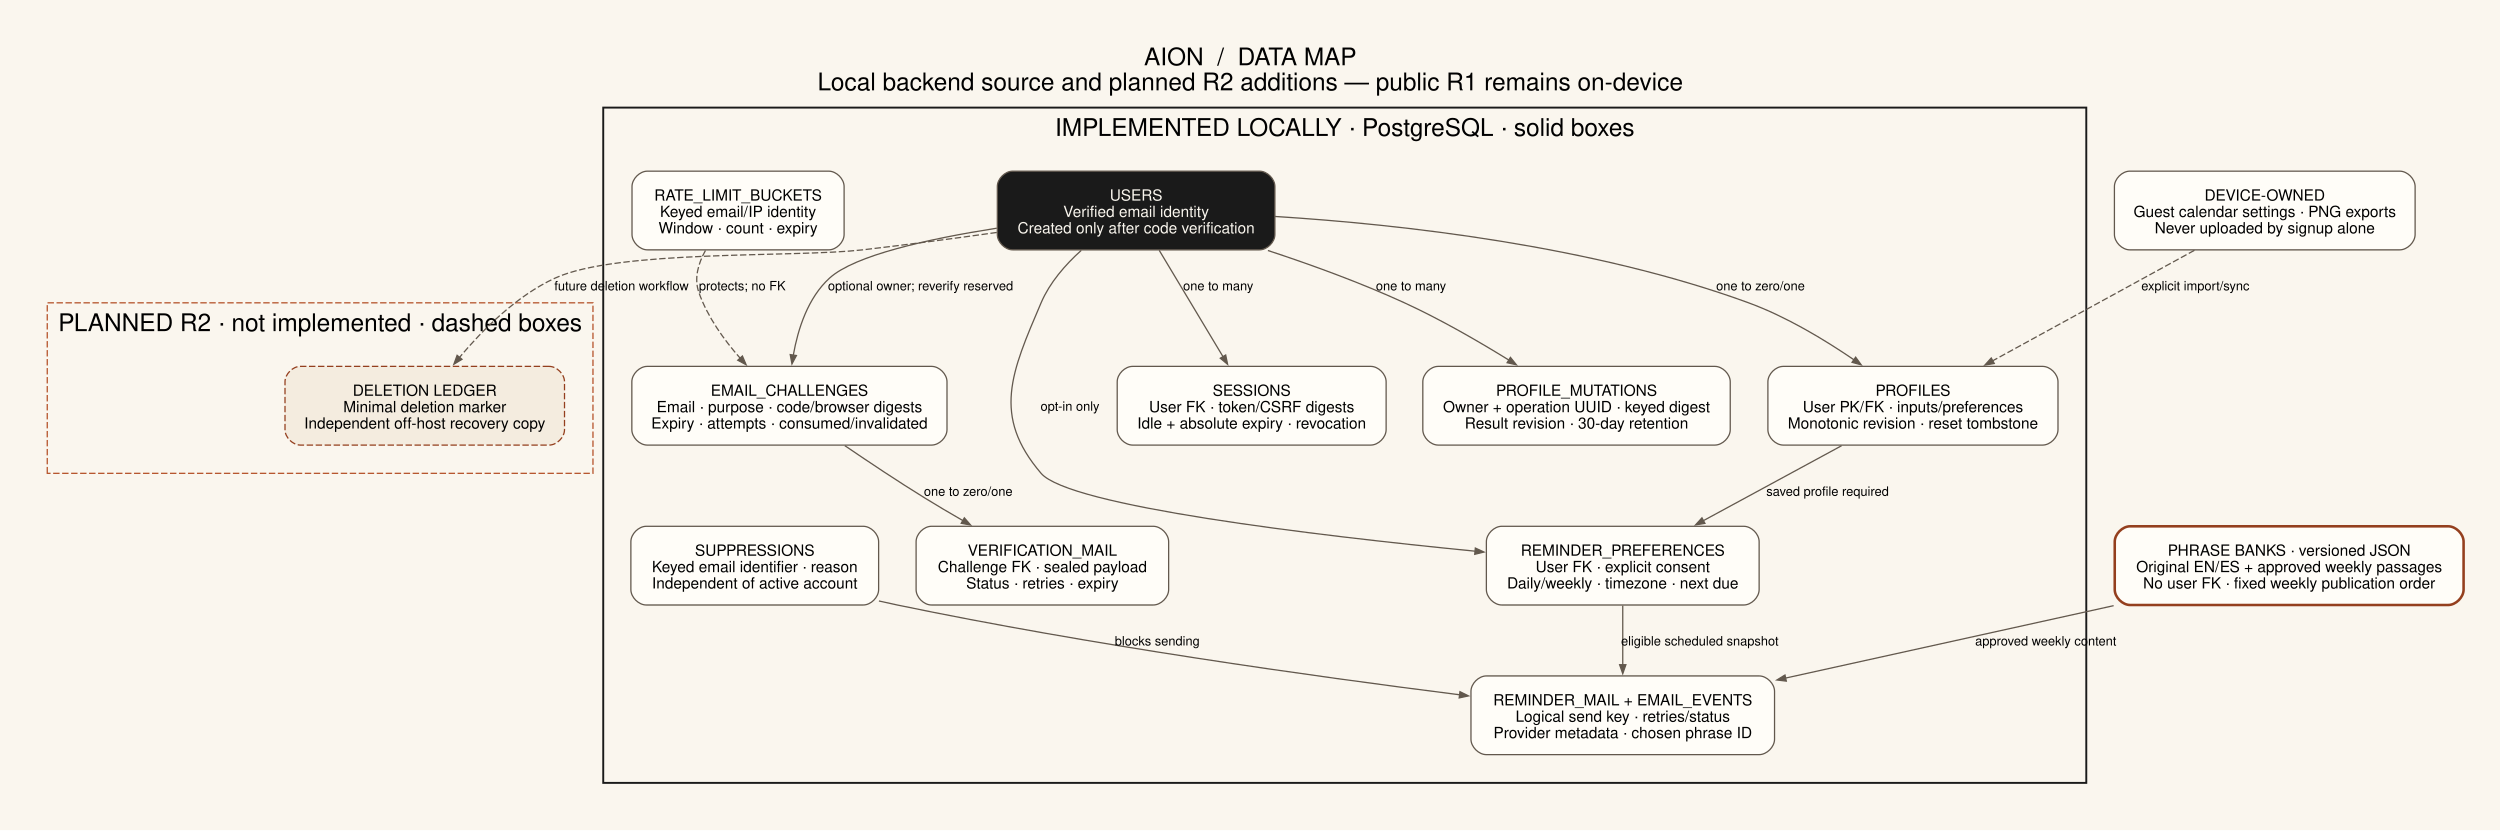
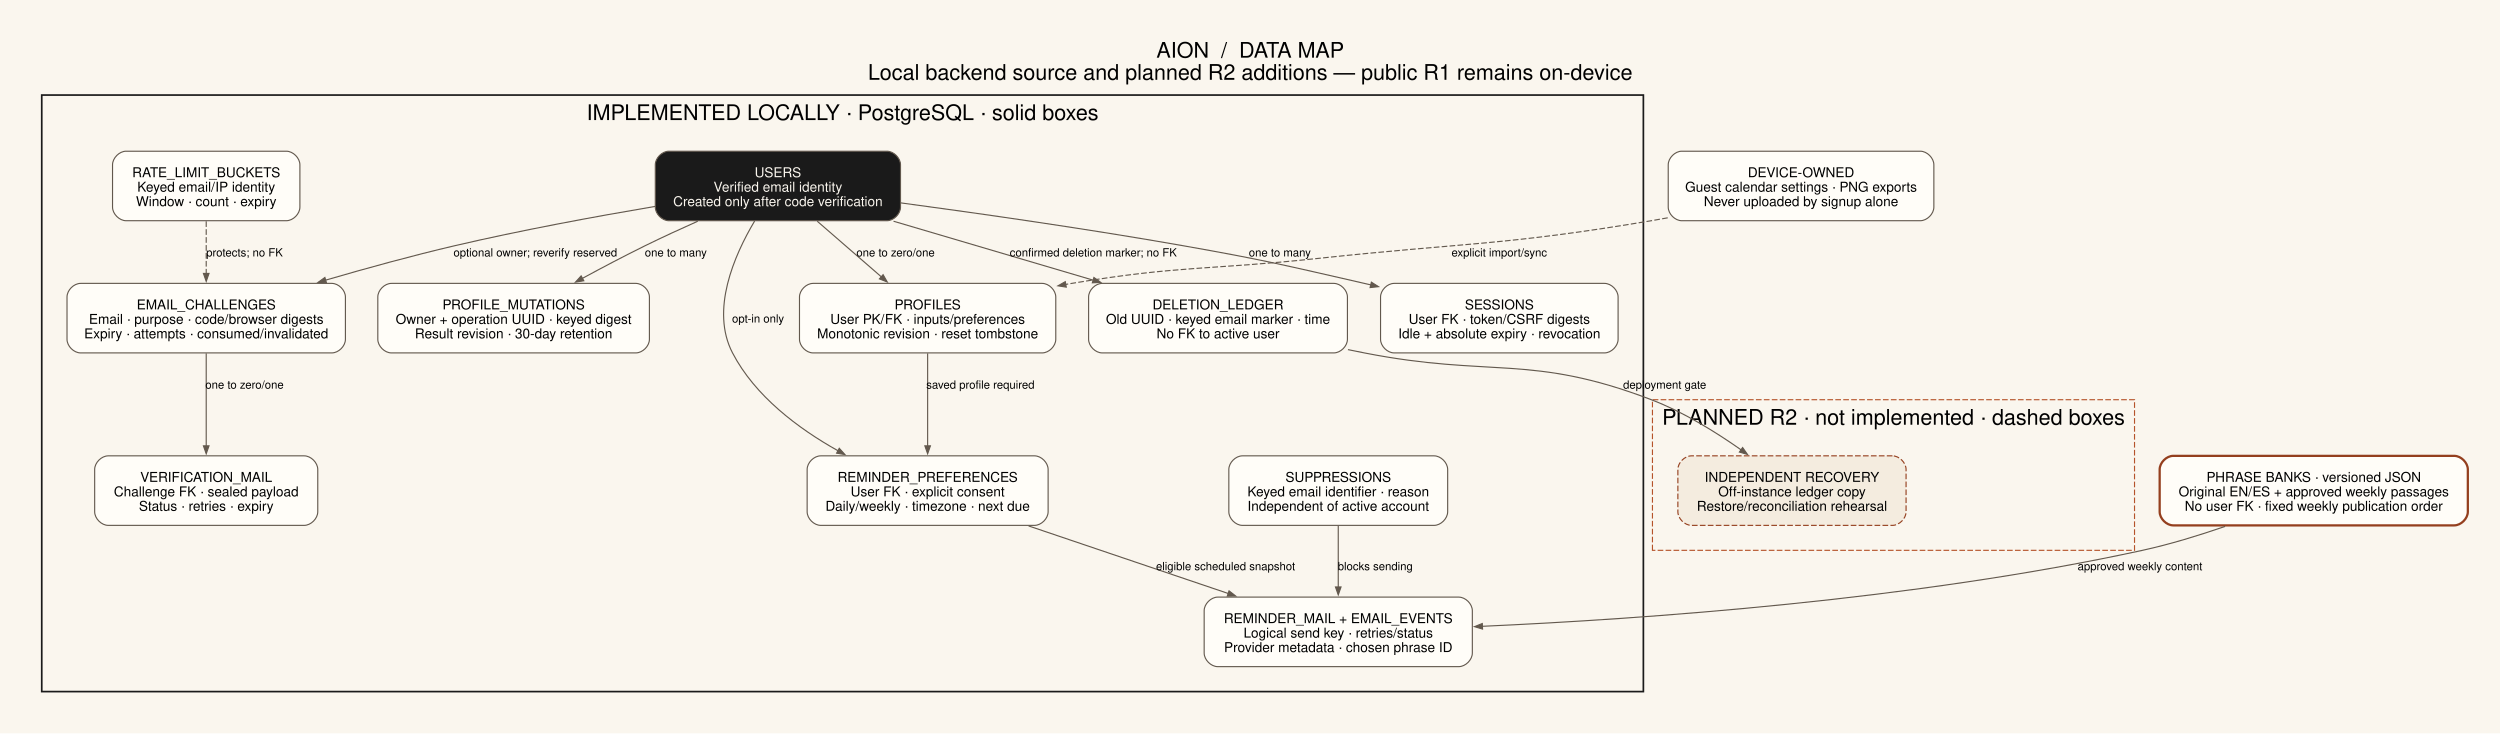
- <svg xmlns="http://www.w3.org/2000/svg" width="1947pt" height="647pt" viewBox="0.00 0.00 1947.00 647.00">
+ <svg xmlns="http://www.w3.org/2000/svg" width="2204pt" height="647pt" viewBox="0.00 0.00 2204.00 647.00">
  <g id="graph0" class="graph" transform="scale(1 1) rotate(0) translate(28.8 617.71)">
-     <polygon fill="#faf6ee" stroke="none" points="-28.8,28.8 -28.8,-617.71 1918.64,-617.71 1918.64,28.8 -28.8,28.8" />
-     <text xml:space="preserve" text-anchor="middle" x="944.92" y="-566.86" font-family="Helvetica,sans-Serif" font-size="19.00">AION  /  DATA MAP</text>
-     <text xml:space="preserve" text-anchor="middle" x="944.92" y="-547.36" font-family="Helvetica,sans-Serif" font-size="19.00">Local backend source and planned R2 additions — public R1 remains on-device</text>
+     <polygon fill="#faf6ee" stroke="none" points="-28.8,28.8 -28.8,-617.71 2175.64,-617.71 2175.64,28.8 -28.8,28.8" />
+     <text xml:space="preserve" text-anchor="middle" x="1073.42" y="-566.86" font-family="Helvetica,sans-Serif" font-size="19.00">AION  /  DATA MAP</text>
+     <text xml:space="preserve" text-anchor="middle" x="1073.42" y="-547.36" font-family="Helvetica,sans-Serif" font-size="19.00">Local backend source and planned R2 additions — public R1 remains on-device</text>
    <g id="clust1" class="cluster">
-       <polygon fill="#faf6ee" stroke="#1a1a1a" stroke-width="1.5" points="441,-8 441,-533.91 1596,-533.91 1596,-8 441,-8" />
-       <text xml:space="preserve" text-anchor="middle" x="1018.5" y="-511.86" font-family="Helvetica,sans-Serif" font-size="19.00">IMPLEMENTED LOCALLY · PostgreSQL · solid boxes</text>
+       <polygon fill="#faf6ee" stroke="#1a1a1a" stroke-width="1.5" points="8,-8 8,-533.91 1420,-533.91 1420,-8 8,-8" />
+       <text xml:space="preserve" text-anchor="middle" x="714" y="-511.86" font-family="Helvetica,sans-Serif" font-size="19.00">IMPLEMENTED LOCALLY · PostgreSQL · solid boxes</text>
    </g>
    <g id="clust2" class="cluster">
-       <polygon fill="#faf6ee" stroke="#b5532a" stroke-dasharray="5,2" points="8,-249.08 8,-381.87 433,-381.87 433,-249.08 8,-249.08" />
-       <text xml:space="preserve" text-anchor="middle" x="220.5" y="-359.82" font-family="Helvetica,sans-Serif" font-size="19.00">PLANNED R2 · not implemented · dashed boxes</text>
+       <polygon fill="#faf6ee" stroke="#b5532a" stroke-dasharray="5,2" points="1428,-132.54 1428,-265.33 1853,-265.33 1853,-132.54 1428,-132.54" />
+       <text xml:space="preserve" text-anchor="middle" x="1640.5" y="-243.28" font-family="Helvetica,sans-Serif" font-size="19.00">PLANNED R2 · not implemented · dashed boxes</text>
    </g>
    <g id="node1" class="node">
-       <path fill="#1a1a1a" stroke="#62584d" d="M952.09,-484.41C952.09,-484.41 759.91,-484.41 759.91,-484.41 753.91,-484.41 747.91,-478.41 747.91,-472.41 747.91,-472.41 747.91,-435.12 747.91,-435.12 747.91,-429.12 753.91,-423.12 759.91,-423.12 759.91,-423.12 952.09,-423.12 952.09,-423.12 958.09,-423.12 964.09,-429.12 964.09,-435.12 964.09,-435.12 964.09,-472.41 964.09,-472.41 964.09,-478.41 958.09,-484.41 952.09,-484.41" />
-       <text xml:space="preserve" text-anchor="middle" x="856" y="-461.49" font-family="Helvetica,sans-Serif" font-size="12.00" fill="#faf6ee">USERS</text>
-       <text xml:space="preserve" text-anchor="middle" x="856" y="-448.74" font-family="Helvetica,sans-Serif" font-size="12.00" fill="#faf6ee">Verified email identity</text>
-       <text xml:space="preserve" text-anchor="middle" x="856" y="-435.99" font-family="Helvetica,sans-Serif" font-size="12.00" fill="#faf6ee">Created only after code verification</text>
+       <path fill="#1a1a1a" stroke="#62584d" d="M753.09,-484.41C753.09,-484.41 560.91,-484.41 560.91,-484.41 554.91,-484.41 548.91,-478.41 548.91,-472.41 548.91,-472.41 548.91,-435.12 548.91,-435.12 548.91,-429.12 554.91,-423.12 560.91,-423.12 560.91,-423.12 753.09,-423.12 753.09,-423.12 759.09,-423.12 765.09,-429.12 765.09,-435.12 765.09,-435.12 765.09,-472.41 765.09,-472.41 765.09,-478.41 759.09,-484.41 753.09,-484.41" />
+       <text xml:space="preserve" text-anchor="middle" x="657" y="-461.49" font-family="Helvetica,sans-Serif" font-size="12.00" fill="#faf6ee">USERS</text>
+       <text xml:space="preserve" text-anchor="middle" x="657" y="-448.74" font-family="Helvetica,sans-Serif" font-size="12.00" fill="#faf6ee">Verified email identity</text>
+       <text xml:space="preserve" text-anchor="middle" x="657" y="-435.99" font-family="Helvetica,sans-Serif" font-size="12.00" fill="#faf6ee">Created only after code verification</text>
    </g>
    <g id="node2" class="node">
-       <path fill="#fffdf8" stroke="#62584d" d="M1038.71,-332.37C1038.71,-332.37 853.28,-332.37 853.28,-332.37 847.28,-332.37 841.28,-326.37 841.28,-320.37 841.28,-320.37 841.28,-283.08 841.28,-283.08 841.28,-277.08 847.28,-271.08 853.28,-271.08 853.28,-271.08 1038.71,-271.08 1038.71,-271.08 1044.71,-271.08 1050.71,-277.08 1050.71,-283.08 1050.71,-283.08 1050.71,-320.37 1050.71,-320.37 1050.71,-326.37 1044.71,-332.37 1038.71,-332.37" />
-       <text xml:space="preserve" text-anchor="middle" x="946" y="-309.45" font-family="Helvetica,sans-Serif" font-size="12.00">SESSIONS</text>
-       <text xml:space="preserve" text-anchor="middle" x="946" y="-296.7" font-family="Helvetica,sans-Serif" font-size="12.00">User FK · token/CSRF digests</text>
-       <text xml:space="preserve" text-anchor="middle" x="946" y="-283.95" font-family="Helvetica,sans-Serif" font-size="12.00">Idle + absolute expiry · revocation</text>
+       <path fill="#fffdf8" stroke="#62584d" d="M1385.71,-367.87C1385.71,-367.87 1200.29,-367.87 1200.29,-367.87 1194.29,-367.87 1188.29,-361.87 1188.29,-355.87 1188.29,-355.87 1188.29,-318.58 1188.29,-318.58 1188.29,-312.58 1194.29,-306.58 1200.29,-306.58 1200.29,-306.58 1385.71,-306.58 1385.71,-306.58 1391.71,-306.58 1397.71,-312.58 1397.71,-318.58 1397.71,-318.58 1397.71,-355.87 1397.71,-355.87 1397.71,-361.87 1391.71,-367.87 1385.71,-367.87" />
+       <text xml:space="preserve" text-anchor="middle" x="1293" y="-344.95" font-family="Helvetica,sans-Serif" font-size="12.00">SESSIONS</text>
+       <text xml:space="preserve" text-anchor="middle" x="1293" y="-332.2" font-family="Helvetica,sans-Serif" font-size="12.00">User FK · token/CSRF digests</text>
+       <text xml:space="preserve" text-anchor="middle" x="1293" y="-319.45" font-family="Helvetica,sans-Serif" font-size="12.00">Idle + absolute expiry · revocation</text>
    </g>
    <g id="edge6" class="edge">
-       <path fill="none" stroke="#62584d" d="M874,-422.76C888.34,-398.84 908.5,-365.23 923.84,-339.66" />
-       <polygon fill="#62584d" stroke="#62584d" points="925.76,-341.24 927.26,-333.97 921.55,-338.72 925.76,-341.24" />
-       <text xml:space="preserve" text-anchor="middle" x="919.94" y="-391.62" font-family="Helvetica,sans-Serif" font-size="10.00">one to many</text>
+       <path fill="none" stroke="#62584d" d="M765.46,-438.83C836.36,-429.29 930.89,-415.75 1014,-401.12 1085.53,-388.53 1103.19,-384.04 1174,-367.87 1176,-367.41 1178.01,-366.95 1180.04,-366.48" />
+       <polygon fill="#62584d" stroke="#62584d" points="1180.2,-368.96 1186.46,-364.98 1179.08,-364.19 1180.2,-368.96" />
+       <text xml:space="preserve" text-anchor="middle" x="1099.49" y="-391.62" font-family="Helvetica,sans-Serif" font-size="10.00">one to many</text>
    </g>
    <g id="node3" class="node">
-       <path fill="#fffdf8" stroke="#62584d" d="M696.72,-332.37C696.72,-332.37 475.28,-332.37 475.28,-332.37 469.28,-332.37 463.28,-326.37 463.28,-320.37 463.28,-320.37 463.28,-283.08 463.28,-283.08 463.28,-277.08 469.28,-271.08 475.28,-271.08 475.28,-271.08 696.72,-271.08 696.72,-271.08 702.72,-271.08 708.72,-277.08 708.72,-283.08 708.72,-283.08 708.72,-320.37 708.72,-320.37 708.72,-326.37 702.72,-332.37 696.72,-332.37" />
-       <text xml:space="preserve" text-anchor="middle" x="586" y="-309.45" font-family="Helvetica,sans-Serif" font-size="12.00">EMAIL_CHALLENGES</text>
-       <text xml:space="preserve" text-anchor="middle" x="586" y="-296.7" font-family="Helvetica,sans-Serif" font-size="12.00">Email · purpose · code/browser digests</text>
-       <text xml:space="preserve" text-anchor="middle" x="586" y="-283.95" font-family="Helvetica,sans-Serif" font-size="12.00">Expiry · attempts · consumed/invalidated</text>
+       <path fill="#fffdf8" stroke="#62584d" d="M263.72,-367.87C263.72,-367.87 42.29,-367.87 42.29,-367.87 36.29,-367.87 30.28,-361.87 30.28,-355.87 30.28,-355.87 30.28,-318.58 30.28,-318.58 30.28,-312.58 36.28,-306.58 42.28,-306.58 42.28,-306.58 263.72,-306.58 263.72,-306.58 269.72,-306.58 275.72,-312.58 275.72,-318.58 275.72,-318.58 275.72,-355.87 275.72,-355.87 275.72,-361.87 269.72,-367.87 263.72,-367.87" />
+       <text xml:space="preserve" text-anchor="middle" x="153" y="-344.95" font-family="Helvetica,sans-Serif" font-size="12.00">EMAIL_CHALLENGES</text>
+       <text xml:space="preserve" text-anchor="middle" x="153" y="-332.2" font-family="Helvetica,sans-Serif" font-size="12.00">Email · purpose · code/browser digests</text>
+       <text xml:space="preserve" text-anchor="middle" x="153" y="-319.45" font-family="Helvetica,sans-Serif" font-size="12.00">Expiry · attempts · consumed/invalidated</text>
    </g>
    <g id="edge7" class="edge">
-       <path fill="none" stroke="#62584d" d="M747.51,-440C694.01,-431.64 636.82,-418.92 617.25,-401.12 600.47,-385.86 592.64,-361.63 589.02,-341.04" />
-       <polygon fill="#62584d" stroke="#62584d" points="591.46,-340.82 587.98,-334.27 586.62,-341.56 591.46,-340.82" />
-       <text xml:space="preserve" text-anchor="middle" x="688.12" y="-391.62" font-family="Helvetica,sans-Serif" font-size="10.00">optional owner; reverify reserved</text>
+       <path fill="none" stroke="#62584d" d="M548.64,-435.73C495.27,-426.68 430.11,-414.63 372.25,-401.12 334.79,-392.37 294.18,-381.21 258.21,-370.72" />
+       <polygon fill="#62584d" stroke="#62584d" points="259,-368.39 251.59,-368.77 257.62,-373.09 259,-368.39" />
+       <text xml:space="preserve" text-anchor="middle" x="443.12" y="-391.62" font-family="Helvetica,sans-Serif" font-size="10.00">optional owner; reverify reserved</text>
    </g>
    <g id="node6" class="node">
-       <path fill="#fffdf8" stroke="#62584d" d="M1561.96,-332.37C1561.96,-332.37 1360.04,-332.37 1360.04,-332.37 1354.04,-332.37 1348.04,-326.37 1348.04,-320.37 1348.04,-320.37 1348.04,-283.08 1348.04,-283.08 1348.04,-277.08 1354.04,-271.08 1360.04,-271.08 1360.04,-271.08 1561.96,-271.08 1561.96,-271.08 1567.96,-271.08 1573.96,-277.08 1573.96,-283.08 1573.96,-283.08 1573.96,-320.37 1573.96,-320.37 1573.96,-326.37 1567.96,-332.37 1561.96,-332.37" />
-       <text xml:space="preserve" text-anchor="middle" x="1461" y="-309.45" font-family="Helvetica,sans-Serif" font-size="12.00">PROFILES</text>
-       <text xml:space="preserve" text-anchor="middle" x="1461" y="-296.7" font-family="Helvetica,sans-Serif" font-size="12.00">User PK/FK · inputs/preferences</text>
-       <text xml:space="preserve" text-anchor="middle" x="1461" y="-283.95" font-family="Helvetica,sans-Serif" font-size="12.00">Monotonic revision · reset tombstone</text>
+       <path fill="#fffdf8" stroke="#62584d" d="M889.97,-367.87C889.97,-367.87 688.03,-367.87 688.03,-367.87 682.03,-367.87 676.03,-361.87 676.03,-355.87 676.03,-355.87 676.03,-318.58 676.03,-318.58 676.03,-312.58 682.03,-306.58 688.03,-306.58 688.03,-306.58 889.97,-306.58 889.97,-306.58 895.97,-306.58 901.97,-312.58 901.97,-318.58 901.97,-318.58 901.97,-355.87 901.97,-355.87 901.97,-361.87 895.97,-367.87 889.97,-367.87" />
+       <text xml:space="preserve" text-anchor="middle" x="789" y="-344.95" font-family="Helvetica,sans-Serif" font-size="12.00">PROFILES</text>
+       <text xml:space="preserve" text-anchor="middle" x="789" y="-332.2" font-family="Helvetica,sans-Serif" font-size="12.00">User PK/FK · inputs/preferences</text>
+       <text xml:space="preserve" text-anchor="middle" x="789" y="-319.45" font-family="Helvetica,sans-Serif" font-size="12.00">Monotonic revision · reset tombstone</text>
    </g>
    <g id="edge4" class="edge">
-       <path fill="none" stroke="#62584d" d="M964.2,-449.12C1062.93,-442.93 1211.52,-426.3 1333,-381.87 1362.14,-371.21 1391.8,-353.4 1415.22,-337.38" />
-       <polygon fill="#62584d" stroke="#62584d" points="1416.37,-339.56 1420.72,-333.56 1413.57,-335.54 1416.37,-339.56" />
-       <text xml:space="preserve" text-anchor="middle" x="1342.26" y="-391.62" font-family="Helvetica,sans-Serif" font-size="10.00">one to zero/one</text>
+       <path fill="none" stroke="#62584d" d="M691.68,-422.67C709.11,-407.55 730.34,-389.13 748.51,-373.36" />
+       <polygon fill="#62584d" stroke="#62584d" points="749.73,-375.55 753.41,-369.11 746.51,-371.85 749.73,-375.55" />
+       <text xml:space="preserve" text-anchor="middle" x="760.71" y="-391.62" font-family="Helvetica,sans-Serif" font-size="10.00">one to zero/one</text>
    </g>
    <g id="node7" class="node">
-       <path fill="#fffdf8" stroke="#62584d" d="M1306.71,-332.37C1306.71,-332.37 1091.29,-332.37 1091.29,-332.37 1085.29,-332.37 1079.29,-326.37 1079.29,-320.37 1079.29,-320.37 1079.29,-283.08 1079.29,-283.08 1079.29,-277.08 1085.29,-271.08 1091.29,-271.08 1091.29,-271.08 1306.71,-271.08 1306.71,-271.08 1312.71,-271.08 1318.71,-277.08 1318.71,-283.08 1318.71,-283.08 1318.71,-320.37 1318.71,-320.37 1318.71,-326.37 1312.71,-332.37 1306.71,-332.37" />
-       <text xml:space="preserve" text-anchor="middle" x="1199" y="-309.45" font-family="Helvetica,sans-Serif" font-size="12.00">PROFILE_MUTATIONS</text>
-       <text xml:space="preserve" text-anchor="middle" x="1199" y="-296.7" font-family="Helvetica,sans-Serif" font-size="12.00">Owner + operation UUID · keyed digest</text>
-       <text xml:space="preserve" text-anchor="middle" x="1199" y="-283.95" font-family="Helvetica,sans-Serif" font-size="12.00">Result revision · 30-day retention</text>
+       <path fill="#fffdf8" stroke="#62584d" d="M531.72,-367.87C531.72,-367.87 316.28,-367.87 316.28,-367.87 310.28,-367.87 304.28,-361.87 304.28,-355.87 304.28,-355.87 304.28,-318.58 304.28,-318.58 304.28,-312.58 310.28,-306.58 316.28,-306.58 316.28,-306.58 531.72,-306.58 531.72,-306.58 537.72,-306.58 543.72,-312.58 543.72,-318.58 543.72,-318.58 543.72,-355.87 543.72,-355.87 543.72,-361.87 537.72,-367.87 531.72,-367.87" />
+       <text xml:space="preserve" text-anchor="middle" x="424" y="-344.95" font-family="Helvetica,sans-Serif" font-size="12.00">PROFILE_MUTATIONS</text>
+       <text xml:space="preserve" text-anchor="middle" x="424" y="-332.2" font-family="Helvetica,sans-Serif" font-size="12.00">Owner + operation UUID · keyed digest</text>
+       <text xml:space="preserve" text-anchor="middle" x="424" y="-319.45" font-family="Helvetica,sans-Serif" font-size="12.00">Result revision · 30-day retention</text>
    </g>
    <g id="edge5" class="edge">
-       <path fill="none" stroke="#62584d" d="M958.63,-422.63C993.03,-411.31 1031.22,-397.37 1065,-381.87 1092.83,-369.1 1122.27,-352.13 1146.45,-337.18" />
-       <polygon fill="#62584d" stroke="#62584d" points="1147.52,-339.4 1152.17,-333.61 1144.93,-335.24 1147.52,-339.4" />
-       <text xml:space="preserve" text-anchor="middle" x="1070.09" y="-391.62" font-family="Helvetica,sans-Serif" font-size="10.00">one to many</text>
+       <path fill="none" stroke="#62584d" d="M586.35,-422.69C570.96,-415.83 554.85,-408.41 540,-401.12 521.83,-392.2 502.38,-381.94 484.7,-372.34" />
+       <polygon fill="#62584d" stroke="#62584d" points="485.88,-370.19 478.56,-368.99 483.53,-374.49 485.88,-370.19" />
+       <text xml:space="preserve" text-anchor="middle" x="567" y="-391.62" font-family="Helvetica,sans-Serif" font-size="10.00">one to many</text>
    </g>
    <g id="node8" class="node">
-       <path fill="#fffdf8" stroke="#62584d" d="M1329.21,-207.83C1329.21,-207.83 1140.79,-207.83 1140.79,-207.83 1134.79,-207.83 1128.79,-201.83 1128.79,-195.83 1128.79,-195.83 1128.79,-158.54 1128.79,-158.54 1128.79,-152.54 1134.79,-146.54 1140.79,-146.54 1140.79,-146.54 1329.21,-146.54 1329.21,-146.54 1335.21,-146.54 1341.21,-152.54 1341.21,-158.54 1341.21,-158.54 1341.21,-195.83 1341.21,-195.83 1341.21,-201.83 1335.21,-207.83 1329.21,-207.83" />
-       <text xml:space="preserve" text-anchor="middle" x="1235" y="-184.91" font-family="Helvetica,sans-Serif" font-size="12.00">REMINDER_PREFERENCES</text>
-       <text xml:space="preserve" text-anchor="middle" x="1235" y="-172.16" font-family="Helvetica,sans-Serif" font-size="12.00">User FK · explicit consent</text>
-       <text xml:space="preserve" text-anchor="middle" x="1235" y="-159.41" font-family="Helvetica,sans-Serif" font-size="12.00">Daily/weekly · timezone · next due</text>
+       <path fill="#fffdf8" stroke="#62584d" d="M883.22,-215.83C883.22,-215.83 694.78,-215.83 694.78,-215.83 688.78,-215.83 682.78,-209.83 682.78,-203.83 682.78,-203.83 682.78,-166.54 682.78,-166.54 682.78,-160.54 688.78,-154.54 694.78,-154.54 694.78,-154.54 883.22,-154.54 883.22,-154.54 889.22,-154.54 895.22,-160.54 895.22,-166.54 895.22,-166.54 895.22,-203.83 895.22,-203.83 895.22,-209.83 889.22,-215.83 883.22,-215.83" />
+       <text xml:space="preserve" text-anchor="middle" x="789" y="-192.91" font-family="Helvetica,sans-Serif" font-size="12.00">REMINDER_PREFERENCES</text>
+       <text xml:space="preserve" text-anchor="middle" x="789" y="-180.16" font-family="Helvetica,sans-Serif" font-size="12.00">User FK · explicit consent</text>
+       <text xml:space="preserve" text-anchor="middle" x="789" y="-167.41" font-family="Helvetica,sans-Serif" font-size="12.00">Daily/weekly · timezone · next due</text>
    </g>
    <g id="edge11" class="edge">
-       <path fill="none" stroke="#62584d" d="M813.27,-422.71C800.79,-411.48 788.7,-397.58 782,-381.87 758.83,-327.59 743.63,-293.92 782,-249.08 803.81,-223.59 993.27,-200.94 1120.16,-188.43" />
-       <polygon fill="#62584d" stroke="#62584d" points="1120.2,-190.89 1126.92,-187.77 1119.72,-186.01 1120.2,-190.89" />
-       <text xml:space="preserve" text-anchor="middle" x="804.5" y="-297.85" font-family="Helvetica,sans-Serif" font-size="10.00">opt-in only</text>
+       <path fill="none" stroke="#62584d" d="M636.48,-422.84C618.3,-392.29 597.44,-344.15 617,-306.58 636.8,-268.55 674.72,-240.05 709.93,-220.35" />
+       <polygon fill="#62584d" stroke="#62584d" points="711.09,-222.51 716.06,-217 708.75,-218.2 711.09,-222.51" />
+       <text xml:space="preserve" text-anchor="middle" x="639.5" y="-333.35" font-family="Helvetica,sans-Serif" font-size="10.00">opt-in only</text>
    </g>
    <g id="node11" class="node">
-       <path fill="#f4ecdf" stroke="#943f1e" stroke-dasharray="5,2" d="M398.84,-332.37C398.84,-332.37 205.16,-332.37 205.16,-332.37 199.16,-332.37 193.16,-326.37 193.16,-320.37 193.16,-320.37 193.16,-283.08 193.16,-283.08 193.16,-277.08 199.16,-271.08 205.16,-271.08 205.16,-271.08 398.84,-271.08 398.84,-271.08 404.84,-271.08 410.84,-277.08 410.84,-283.08 410.84,-283.08 410.84,-320.37 410.84,-320.37 410.84,-326.37 404.84,-332.37 398.84,-332.37" />
-       <text xml:space="preserve" text-anchor="middle" x="302" y="-309.45" font-family="Helvetica,sans-Serif" font-size="12.00">DELETION LEDGER</text>
-       <text xml:space="preserve" text-anchor="middle" x="302" y="-296.7" font-family="Helvetica,sans-Serif" font-size="12.00">Minimal deletion marker</text>
-       <text xml:space="preserve" text-anchor="middle" x="302" y="-283.95" font-family="Helvetica,sans-Serif" font-size="12.00">Independent off-host recovery copy</text>
+       <path fill="#fffdf8" stroke="#62584d" d="M1147.09,-367.87C1147.09,-367.87 942.91,-367.87 942.91,-367.87 936.91,-367.87 930.91,-361.87 930.91,-355.87 930.91,-355.87 930.91,-318.58 930.91,-318.58 930.91,-312.58 936.91,-306.58 942.91,-306.58 942.91,-306.58 1147.09,-306.58 1147.09,-306.58 1153.09,-306.58 1159.09,-312.58 1159.09,-318.58 1159.09,-318.58 1159.09,-355.87 1159.09,-355.87 1159.09,-361.87 1153.09,-367.87 1147.09,-367.87" />
+       <text xml:space="preserve" text-anchor="middle" x="1045" y="-344.95" font-family="Helvetica,sans-Serif" font-size="12.00">DELETION_LEDGER</text>
+       <text xml:space="preserve" text-anchor="middle" x="1045" y="-332.2" font-family="Helvetica,sans-Serif" font-size="12.00">Old UUID · keyed email marker · time</text>
+       <text xml:space="preserve" text-anchor="middle" x="1045" y="-319.45" font-family="Helvetica,sans-Serif" font-size="12.00">No FK to active user</text>
    </g>
    <g id="edge12" class="edge">
-       <path fill="none" stroke="#62584d" stroke-dasharray="5,2" d="M747.49,-436.67C714.03,-431.97 677.03,-427.05 643,-423.12 589.91,-416.99 452.06,-423.44 403.5,-401.12 373.66,-387.41 347.29,-361.15 328.91,-339.21" />
-       <polygon fill="#62584d" stroke="#62584d" points="330.99,-337.89 324.66,-334.03 327.2,-341 330.99,-337.89" />
-       <text xml:space="preserve" text-anchor="middle" x="455.25" y="-391.62" font-family="Helvetica,sans-Serif" font-size="10.00">future deletion workflow</text>
+       <path fill="none" stroke="#62584d" d="M758.94,-422.67C813.08,-406.69 879.68,-387.03 934.99,-370.7" />
+       <polygon fill="#62584d" stroke="#62584d" points="935.59,-373.08 941.61,-368.75 934.21,-368.38 935.59,-373.08" />
+       <text xml:space="preserve" text-anchor="middle" x="935.01" y="-391.62" font-family="Helvetica,sans-Serif" font-size="10.00">confirmed deletion marker; no FK</text>
    </g>
    <g id="node5" class="node">
-       <path fill="#fffdf8" stroke="#62584d" d="M869.34,-207.83C869.34,-207.83 696.66,-207.83 696.66,-207.83 690.66,-207.83 684.66,-201.83 684.66,-195.83 684.66,-195.83 684.66,-158.54 684.66,-158.54 684.66,-152.54 690.66,-146.54 696.66,-146.54 696.66,-146.54 869.34,-146.54 869.34,-146.54 875.34,-146.54 881.34,-152.54 881.34,-158.54 881.34,-158.54 881.34,-195.83 881.34,-195.83 881.34,-201.83 875.34,-207.83 869.34,-207.83" />
-       <text xml:space="preserve" text-anchor="middle" x="783" y="-184.91" font-family="Helvetica,sans-Serif" font-size="12.00">VERIFICATION_MAIL</text>
-       <text xml:space="preserve" text-anchor="middle" x="783" y="-172.16" font-family="Helvetica,sans-Serif" font-size="12.00">Challenge FK · sealed payload</text>
-       <text xml:space="preserve" text-anchor="middle" x="783" y="-159.41" font-family="Helvetica,sans-Serif" font-size="12.00">Status · retries · expiry</text>
+       <path fill="#fffdf8" stroke="#62584d" d="M239.34,-215.83C239.34,-215.83 66.66,-215.83 66.66,-215.83 60.66,-215.83 54.66,-209.83 54.66,-203.83 54.66,-203.83 54.66,-166.54 54.66,-166.54 54.66,-160.54 60.66,-154.54 66.66,-154.54 66.66,-154.54 239.34,-154.54 239.34,-154.54 245.34,-154.54 251.34,-160.54 251.34,-166.54 251.34,-166.54 251.34,-203.83 251.34,-203.83 251.34,-209.83 245.34,-215.83 239.34,-215.83" />
+       <text xml:space="preserve" text-anchor="middle" x="153" y="-192.91" font-family="Helvetica,sans-Serif" font-size="12.00">VERIFICATION_MAIL</text>
+       <text xml:space="preserve" text-anchor="middle" x="153" y="-180.16" font-family="Helvetica,sans-Serif" font-size="12.00">Challenge FK · sealed payload</text>
+       <text xml:space="preserve" text-anchor="middle" x="153" y="-167.41" font-family="Helvetica,sans-Serif" font-size="12.00">Status · retries · expiry</text>
    </g>
    <g id="edge8" class="edge">
-       <path fill="none" stroke="#62584d" d="M629.13,-270.64C648.05,-257.73 670.65,-242.69 691.5,-229.83 700.99,-223.97 711.17,-217.97 721.17,-212.22" />
-       <polygon fill="#62584d" stroke="#62584d" points="722.23,-214.43 727.09,-208.83 719.8,-210.18 722.23,-214.43" />
-       <text xml:space="preserve" text-anchor="middle" x="725.25" y="-231.58" font-family="Helvetica,sans-Serif" font-size="10.00">one to zero/one</text>
+       <path fill="none" stroke="#62584d" d="M153,-306.22C153,-282.71 153,-249.84 153,-224.44" />
+       <polygon fill="#62584d" stroke="#62584d" points="155.45,-224.65 153,-217.65 150.55,-224.65 155.45,-224.65" />
+       <text xml:space="preserve" text-anchor="middle" x="186.75" y="-275.08" font-family="Helvetica,sans-Serif" font-size="10.00">one to zero/one</text>
    </g>
    <g id="node4" class="node">
-       <path fill="#fffdf8" stroke="#62584d" d="M616.59,-484.41C616.59,-484.41 475.41,-484.41 475.41,-484.41 469.41,-484.41 463.41,-478.41 463.41,-472.41 463.41,-472.41 463.41,-435.12 463.41,-435.12 463.41,-429.12 469.41,-423.12 475.41,-423.12 475.41,-423.12 616.59,-423.12 616.59,-423.12 622.59,-423.12 628.59,-429.12 628.59,-435.12 628.59,-435.12 628.59,-472.41 628.59,-472.41 628.59,-478.41 622.59,-484.41 616.59,-484.41" />
-       <text xml:space="preserve" text-anchor="middle" x="546" y="-461.49" font-family="Helvetica,sans-Serif" font-size="12.00">RATE_LIMIT_BUCKETS</text>
-       <text xml:space="preserve" text-anchor="middle" x="546" y="-448.74" font-family="Helvetica,sans-Serif" font-size="12.00">Keyed email/IP identity</text>
-       <text xml:space="preserve" text-anchor="middle" x="546" y="-435.99" font-family="Helvetica,sans-Serif" font-size="12.00">Window · count · expiry</text>
+       <path fill="#fffdf8" stroke="#62584d" d="M223.59,-484.41C223.59,-484.41 82.41,-484.41 82.41,-484.41 76.41,-484.41 70.41,-478.41 70.41,-472.41 70.41,-472.41 70.41,-435.12 70.41,-435.12 70.41,-429.12 76.41,-423.12 82.41,-423.12 82.41,-423.12 223.59,-423.12 223.59,-423.12 229.59,-423.12 235.59,-429.12 235.59,-435.12 235.59,-435.12 235.59,-472.41 235.59,-472.41 235.59,-478.41 229.59,-484.41 223.59,-484.41" />
+       <text xml:space="preserve" text-anchor="middle" x="153" y="-461.49" font-family="Helvetica,sans-Serif" font-size="12.00">RATE_LIMIT_BUCKETS</text>
+       <text xml:space="preserve" text-anchor="middle" x="153" y="-448.74" font-family="Helvetica,sans-Serif" font-size="12.00">Keyed email/IP identity</text>
+       <text xml:space="preserve" text-anchor="middle" x="153" y="-435.99" font-family="Helvetica,sans-Serif" font-size="12.00">Window · count · expiry</text>
    </g>
    <g id="edge9" class="edge">
-       <path fill="none" stroke="#62584d" stroke-dasharray="5,2" d="M520.6,-422.64C514.93,-412.44 511.61,-400.85 515.5,-389.87 522.2,-370.93 534.97,-353.09 547.81,-338.55" />
-       <polygon fill="#62584d" stroke="#62584d" points="549.38,-340.46 552.29,-333.64 545.76,-337.16 549.38,-340.46" />
-       <text xml:space="preserve" text-anchor="middle" x="549.25" y="-391.62" font-family="Helvetica,sans-Serif" font-size="10.00">protects; no FK</text>
+       <path fill="none" stroke="#62584d" stroke-dasharray="5,2" d="M153,-422.67C153,-408.47 153,-391.36 153,-376.26" />
+       <polygon fill="#62584d" stroke="#62584d" points="155.45,-376.63 153,-369.63 150.55,-376.63 155.45,-376.63" />
+       <text xml:space="preserve" text-anchor="middle" x="186.75" y="-391.62" font-family="Helvetica,sans-Serif" font-size="10.00">protects; no FK</text>
    </g>
    <g id="edge1" class="edge">
-       <path fill="none" stroke="#62584d" d="M1405.42,-270.59C1372.72,-252.86 1331.29,-230.39 1297.46,-212.05" />
-       <polygon fill="#62584d" stroke="#62584d" points="1299.01,-210.11 1291.69,-208.92 1296.68,-214.41 1299.01,-210.11" />
-       <text xml:space="preserve" text-anchor="middle" x="1394.5" y="-231.58" font-family="Helvetica,sans-Serif" font-size="10.00">saved profile required</text>
+       <path fill="none" stroke="#62584d" d="M789,-306.22C789,-282.71 789,-249.84 789,-224.44" />
+       <polygon fill="#62584d" stroke="#62584d" points="791.45,-224.65 789,-217.65 786.55,-224.65 791.45,-224.65" />
+       <text xml:space="preserve" text-anchor="middle" x="835.5" y="-275.08" font-family="Helvetica,sans-Serif" font-size="10.00">saved profile required</text>
    </g>
    <g id="node9" class="node">
-       <path fill="#fffdf8" stroke="#62584d" d="M1341.21,-91.29C1341.21,-91.29 1128.79,-91.29 1128.79,-91.29 1122.79,-91.29 1116.79,-85.29 1116.79,-79.29 1116.79,-79.29 1116.79,-42 1116.79,-42 1116.79,-36 1122.79,-30 1128.79,-30 1128.79,-30 1341.21,-30 1341.21,-30 1347.21,-30 1353.21,-36 1353.21,-42 1353.21,-42 1353.21,-79.29 1353.21,-79.29 1353.21,-85.29 1347.21,-91.29 1341.21,-91.29" />
-       <text xml:space="preserve" text-anchor="middle" x="1235" y="-68.37" font-family="Helvetica,sans-Serif" font-size="12.00">REMINDER_MAIL + EMAIL_EVENTS</text>
-       <text xml:space="preserve" text-anchor="middle" x="1235" y="-55.62" font-family="Helvetica,sans-Serif" font-size="12.00">Logical send key · retries/status</text>
-       <text xml:space="preserve" text-anchor="middle" x="1235" y="-42.87" font-family="Helvetica,sans-Serif" font-size="12.00">Provider metadata · chosen phrase ID</text>
+       <path fill="#fffdf8" stroke="#62584d" d="M1257.21,-91.29C1257.21,-91.29 1044.79,-91.29 1044.79,-91.29 1038.79,-91.29 1032.79,-85.29 1032.79,-79.29 1032.79,-79.29 1032.79,-42 1032.79,-42 1032.79,-36 1038.79,-30 1044.79,-30 1044.79,-30 1257.21,-30 1257.21,-30 1263.21,-30 1269.21,-36 1269.21,-42 1269.21,-42 1269.21,-79.29 1269.21,-79.29 1269.21,-85.29 1263.21,-91.29 1257.21,-91.29" />
+       <text xml:space="preserve" text-anchor="middle" x="1151" y="-68.37" font-family="Helvetica,sans-Serif" font-size="12.00">REMINDER_MAIL + EMAIL_EVENTS</text>
+       <text xml:space="preserve" text-anchor="middle" x="1151" y="-55.62" font-family="Helvetica,sans-Serif" font-size="12.00">Logical send key · retries/status</text>
+       <text xml:space="preserve" text-anchor="middle" x="1151" y="-42.87" font-family="Helvetica,sans-Serif" font-size="12.00">Provider metadata · chosen phrase ID</text>
    </g>
    <g id="edge2" class="edge">
-       <path fill="none" stroke="#62584d" d="M1235,-146.09C1235,-131.89 1235,-114.78 1235,-99.68" />
-       <polygon fill="#62584d" stroke="#62584d" points="1237.45,-100.05 1235,-93.05 1232.55,-100.05 1237.45,-100.05" />
-       <text xml:space="preserve" text-anchor="middle" x="1295" y="-115.04" font-family="Helvetica,sans-Serif" font-size="10.00">eligible scheduled snapshot</text>
+       <path fill="none" stroke="#62584d" d="M878.02,-154.05C931.39,-135.98 999.3,-113 1054.04,-94.47" />
+       <polygon fill="#62584d" stroke="#62584d" points="1054.73,-96.82 1060.58,-92.25 1053.16,-92.18 1054.73,-96.82" />
+       <text xml:space="preserve" text-anchor="middle" x="1051.67" y="-115.04" font-family="Helvetica,sans-Serif" font-size="10.00">eligible scheduled snapshot</text>
    </g>
    <g id="node10" class="node">
-       <path fill="#fffdf8" stroke="#62584d" d="M643.47,-207.83C643.47,-207.83 474.53,-207.83 474.53,-207.83 468.53,-207.83 462.53,-201.83 462.53,-195.83 462.53,-195.83 462.53,-158.54 462.53,-158.54 462.53,-152.54 468.53,-146.54 474.53,-146.54 474.53,-146.54 643.47,-146.54 643.47,-146.54 649.47,-146.54 655.47,-152.54 655.47,-158.54 655.47,-158.54 655.47,-195.83 655.47,-195.83 655.47,-201.83 649.47,-207.83 643.47,-207.83" />
-       <text xml:space="preserve" text-anchor="middle" x="559" y="-184.91" font-family="Helvetica,sans-Serif" font-size="12.00">SUPPRESSIONS</text>
-       <text xml:space="preserve" text-anchor="middle" x="559" y="-172.16" font-family="Helvetica,sans-Serif" font-size="12.00">Keyed email identifier · reason</text>
-       <text xml:space="preserve" text-anchor="middle" x="559" y="-159.41" font-family="Helvetica,sans-Serif" font-size="12.00">Independent of active account</text>
+       <path fill="#fffdf8" stroke="#62584d" d="M1235.46,-215.83C1235.46,-215.83 1066.54,-215.83 1066.54,-215.83 1060.54,-215.83 1054.54,-209.83 1054.54,-203.83 1054.54,-203.83 1054.54,-166.54 1054.54,-166.54 1054.54,-160.54 1060.54,-154.54 1066.54,-154.54 1066.54,-154.54 1235.46,-154.54 1235.46,-154.54 1241.46,-154.54 1247.46,-160.54 1247.46,-166.54 1247.46,-166.54 1247.46,-203.83 1247.46,-203.83 1247.46,-209.83 1241.46,-215.83 1235.46,-215.83" />
+       <text xml:space="preserve" text-anchor="middle" x="1151" y="-192.91" font-family="Helvetica,sans-Serif" font-size="12.00">SUPPRESSIONS</text>
+       <text xml:space="preserve" text-anchor="middle" x="1151" y="-180.16" font-family="Helvetica,sans-Serif" font-size="12.00">Keyed email identifier · reason</text>
+       <text xml:space="preserve" text-anchor="middle" x="1151" y="-167.41" font-family="Helvetica,sans-Serif" font-size="12.00">Independent of active account</text>
    </g>
    <g id="edge3" class="edge">
-       <path fill="none" stroke="#62584d" d="M655.71,-149.67C660.53,-148.57 665.31,-147.51 670,-146.54 819.37,-115.47 993.2,-91.09 1108.19,-76.58" />
-       <polygon fill="#62584d" stroke="#62584d" points="1108.22,-79.04 1114.86,-75.74 1107.61,-74.18 1108.22,-79.04" />
-       <text xml:space="preserve" text-anchor="middle" x="872.46" y="-115.04" font-family="Helvetica,sans-Serif" font-size="10.00">blocks sending</text>
+       <path fill="none" stroke="#62584d" d="M1151,-154.21C1151,-137.89 1151,-117.52 1151,-100.05" />
+       <polygon fill="#62584d" stroke="#62584d" points="1153.45,-100.25 1151,-93.25 1148.55,-100.25 1153.45,-100.25" />
+       <text xml:space="preserve" text-anchor="middle" x="1183.62" y="-115.04" font-family="Helvetica,sans-Serif" font-size="10.00">blocks sending</text>
    </g>
    <g id="node12" class="node">
-       <path fill="#fffdf8" stroke="#943f1e" stroke-width="2" d="M1877.84,-207.83C1877.84,-207.83 1630.16,-207.83 1630.16,-207.83 1624.16,-207.83 1618.16,-201.83 1618.16,-195.83 1618.16,-195.83 1618.16,-158.54 1618.16,-158.54 1618.16,-152.54 1624.16,-146.54 1630.16,-146.54 1630.16,-146.54 1877.84,-146.54 1877.84,-146.54 1883.84,-146.54 1889.84,-152.54 1889.84,-158.54 1889.84,-158.54 1889.84,-195.83 1889.84,-195.83 1889.84,-201.83 1883.84,-207.83 1877.84,-207.83" />
-       <text xml:space="preserve" text-anchor="middle" x="1754" y="-184.91" font-family="Helvetica,sans-Serif" font-size="12.00">PHRASE BANKS · versioned JSON</text>
-       <text xml:space="preserve" text-anchor="middle" x="1754" y="-172.16" font-family="Helvetica,sans-Serif" font-size="12.00">Original EN/ES + approved weekly passages</text>
-       <text xml:space="preserve" text-anchor="middle" x="1754" y="-159.41" font-family="Helvetica,sans-Serif" font-size="12.00">No user FK · fixed weekly publication order</text>
+       <path fill="#f4ecdf" stroke="#943f1e" stroke-dasharray="5,2" d="M1639.59,-215.83C1639.59,-215.83 1462.41,-215.83 1462.41,-215.83 1456.41,-215.83 1450.41,-209.83 1450.41,-203.83 1450.41,-203.83 1450.41,-166.54 1450.41,-166.54 1450.41,-160.54 1456.41,-154.54 1462.41,-154.54 1462.41,-154.54 1639.59,-154.54 1639.59,-154.54 1645.59,-154.54 1651.59,-160.54 1651.59,-166.54 1651.59,-166.54 1651.59,-203.83 1651.59,-203.83 1651.59,-209.83 1645.59,-215.83 1639.59,-215.83" />
+       <text xml:space="preserve" text-anchor="middle" x="1551" y="-192.91" font-family="Helvetica,sans-Serif" font-size="12.00">INDEPENDENT RECOVERY</text>
+       <text xml:space="preserve" text-anchor="middle" x="1551" y="-180.16" font-family="Helvetica,sans-Serif" font-size="12.00">Off-instance ledger copy</text>
+       <text xml:space="preserve" text-anchor="middle" x="1551" y="-167.41" font-family="Helvetica,sans-Serif" font-size="12.00">Restore/reconciliation rehearsal</text>
+     </g>
+     <g id="edge10" class="edge">
+       <path fill="none" stroke="#62584d" d="M1159.57,-309.49C1164.44,-308.49 1169.26,-307.51 1174,-306.58 1285.8,-284.64 1320.57,-305.98 1427,-265.33 1455.11,-254.59 1483.61,-236.98 1506.18,-221.09" />
+       <polygon fill="#62584d" stroke="#62584d" points="1507.49,-223.16 1511.76,-217.1 1504.64,-219.18 1507.49,-223.16" />
+       <text xml:space="preserve" text-anchor="middle" x="1438.76" y="-275.08" font-family="Helvetica,sans-Serif" font-size="10.00">deployment gate</text>
+     </g>
+     <g id="node13" class="node">
+       <path fill="#fffdf8" stroke="#943f1e" stroke-width="2" d="M2134.84,-215.83C2134.84,-215.83 1887.16,-215.83 1887.16,-215.83 1881.16,-215.83 1875.16,-209.83 1875.16,-203.83 1875.16,-203.83 1875.16,-166.54 1875.16,-166.54 1875.16,-160.54 1881.16,-154.54 1887.16,-154.54 1887.16,-154.54 2134.84,-154.54 2134.84,-154.54 2140.84,-154.54 2146.84,-160.54 2146.84,-166.54 2146.84,-166.54 2146.84,-203.83 2146.84,-203.83 2146.84,-209.83 2140.84,-215.83 2134.84,-215.83" />
+       <text xml:space="preserve" text-anchor="middle" x="2011" y="-192.91" font-family="Helvetica,sans-Serif" font-size="12.00">PHRASE BANKS · versioned JSON</text>
+       <text xml:space="preserve" text-anchor="middle" x="2011" y="-180.16" font-family="Helvetica,sans-Serif" font-size="12.00">Original EN/ES + approved weekly passages</text>
+       <text xml:space="preserve" text-anchor="middle" x="2011" y="-167.41" font-family="Helvetica,sans-Serif" font-size="12.00">No user FK · fixed weekly publication order</text>
    </g>
    <g id="edge13" class="edge">
-       <path fill="none" stroke="#62584d" d="M1617.3,-146.02C1538.03,-128.52 1438.9,-106.64 1361.44,-89.55" />
-       <polygon fill="#62584d" stroke="#62584d" points="1362.38,-87.25 1355.02,-88.13 1361.33,-92.03 1362.38,-87.25" />
-       <text xml:space="preserve" text-anchor="middle" x="1564.44" y="-115.04" font-family="Helvetica,sans-Serif" font-size="10.00">approved weekly content</text>
+       <path fill="none" stroke="#62584d" d="M1932.82,-153.63C1909.68,-145.63 1884.09,-137.79 1860,-132.54 1659.43,-88.82 1420.97,-71.99 1278.02,-65.56" />
+       <polygon fill="#62584d" stroke="#62584d" points="1278.21,-63.12 1271.11,-65.26 1277.99,-68.01 1278.21,-63.12" />
+       <text xml:space="preserve" text-anchor="middle" x="1857.81" y="-115.04" font-family="Helvetica,sans-Serif" font-size="10.00">approved weekly content</text>
    </g>
-     <g id="node13" class="node">
-       <path fill="#fffdf8" stroke="#62584d" d="M1840.09,-484.41C1840.09,-484.41 1629.91,-484.41 1629.91,-484.41 1623.91,-484.41 1617.91,-478.41 1617.91,-472.41 1617.91,-472.41 1617.91,-435.12 1617.91,-435.12 1617.91,-429.12 1623.91,-423.12 1629.91,-423.12 1629.91,-423.12 1840.09,-423.12 1840.09,-423.12 1846.09,-423.12 1852.09,-429.12 1852.09,-435.12 1852.09,-435.12 1852.09,-472.41 1852.09,-472.41 1852.09,-478.41 1846.09,-484.41 1840.09,-484.41" />
-       <text xml:space="preserve" text-anchor="middle" x="1735" y="-461.49" font-family="Helvetica,sans-Serif" font-size="12.00">DEVICE-OWNED</text>
-       <text xml:space="preserve" text-anchor="middle" x="1735" y="-448.74" font-family="Helvetica,sans-Serif" font-size="12.00">Guest calendar settings · PNG exports</text>
-       <text xml:space="preserve" text-anchor="middle" x="1735" y="-435.99" font-family="Helvetica,sans-Serif" font-size="12.00">Never uploaded by signup alone</text>
+     <g id="node14" class="node">
+       <path fill="#fffdf8" stroke="#62584d" d="M1664.09,-484.41C1664.09,-484.41 1453.91,-484.41 1453.91,-484.41 1447.91,-484.41 1441.91,-478.41 1441.91,-472.41 1441.91,-472.41 1441.91,-435.12 1441.91,-435.12 1441.91,-429.12 1447.91,-423.12 1453.91,-423.12 1453.91,-423.12 1664.09,-423.12 1664.09,-423.12 1670.09,-423.12 1676.09,-429.12 1676.09,-435.12 1676.09,-435.12 1676.09,-472.41 1676.09,-472.41 1676.09,-478.41 1670.09,-484.41 1664.09,-484.41" />
+       <text xml:space="preserve" text-anchor="middle" x="1559" y="-461.49" font-family="Helvetica,sans-Serif" font-size="12.00">DEVICE-OWNED</text>
+       <text xml:space="preserve" text-anchor="middle" x="1559" y="-448.74" font-family="Helvetica,sans-Serif" font-size="12.00">Guest calendar settings · PNG exports</text>
+       <text xml:space="preserve" text-anchor="middle" x="1559" y="-435.99" font-family="Helvetica,sans-Serif" font-size="12.00">Never uploaded by signup alone</text>
    </g>
    <g id="edge14" class="edge">
-       <path fill="none" stroke="#62584d" stroke-dasharray="5,2" d="M1680.21,-422.76C1634.85,-397.92 1570.4,-362.63 1523.13,-336.75" />
-       <polygon fill="#62584d" stroke="#62584d" points="1524.34,-334.62 1517.02,-333.4 1521.99,-338.91 1524.34,-334.62" />
-       <text xml:space="preserve" text-anchor="middle" x="1680.93" y="-391.62" font-family="Helvetica,sans-Serif" font-size="10.00">explicit import/sync</text>
+       <path fill="none" stroke="#62584d" stroke-dasharray="5,2" d="M1441.46,-425.69C1436.58,-424.78 1431.75,-423.92 1427,-423.12 1297.32,-401.29 1263.75,-403.89 1133,-389.87 1036.61,-379.53 1011.62,-383.81 916,-367.87 914.19,-367.57 912.36,-367.25 910.52,-366.93" />
+       <polygon fill="#62584d" stroke="#62584d" points="911.22,-364.57 903.9,-365.73 910.35,-369.39 911.22,-364.57" />
+       <text xml:space="preserve" text-anchor="middle" x="1292.94" y="-391.62" font-family="Helvetica,sans-Serif" font-size="10.00">explicit import/sync</text>
    </g>
  </g>
</svg>
